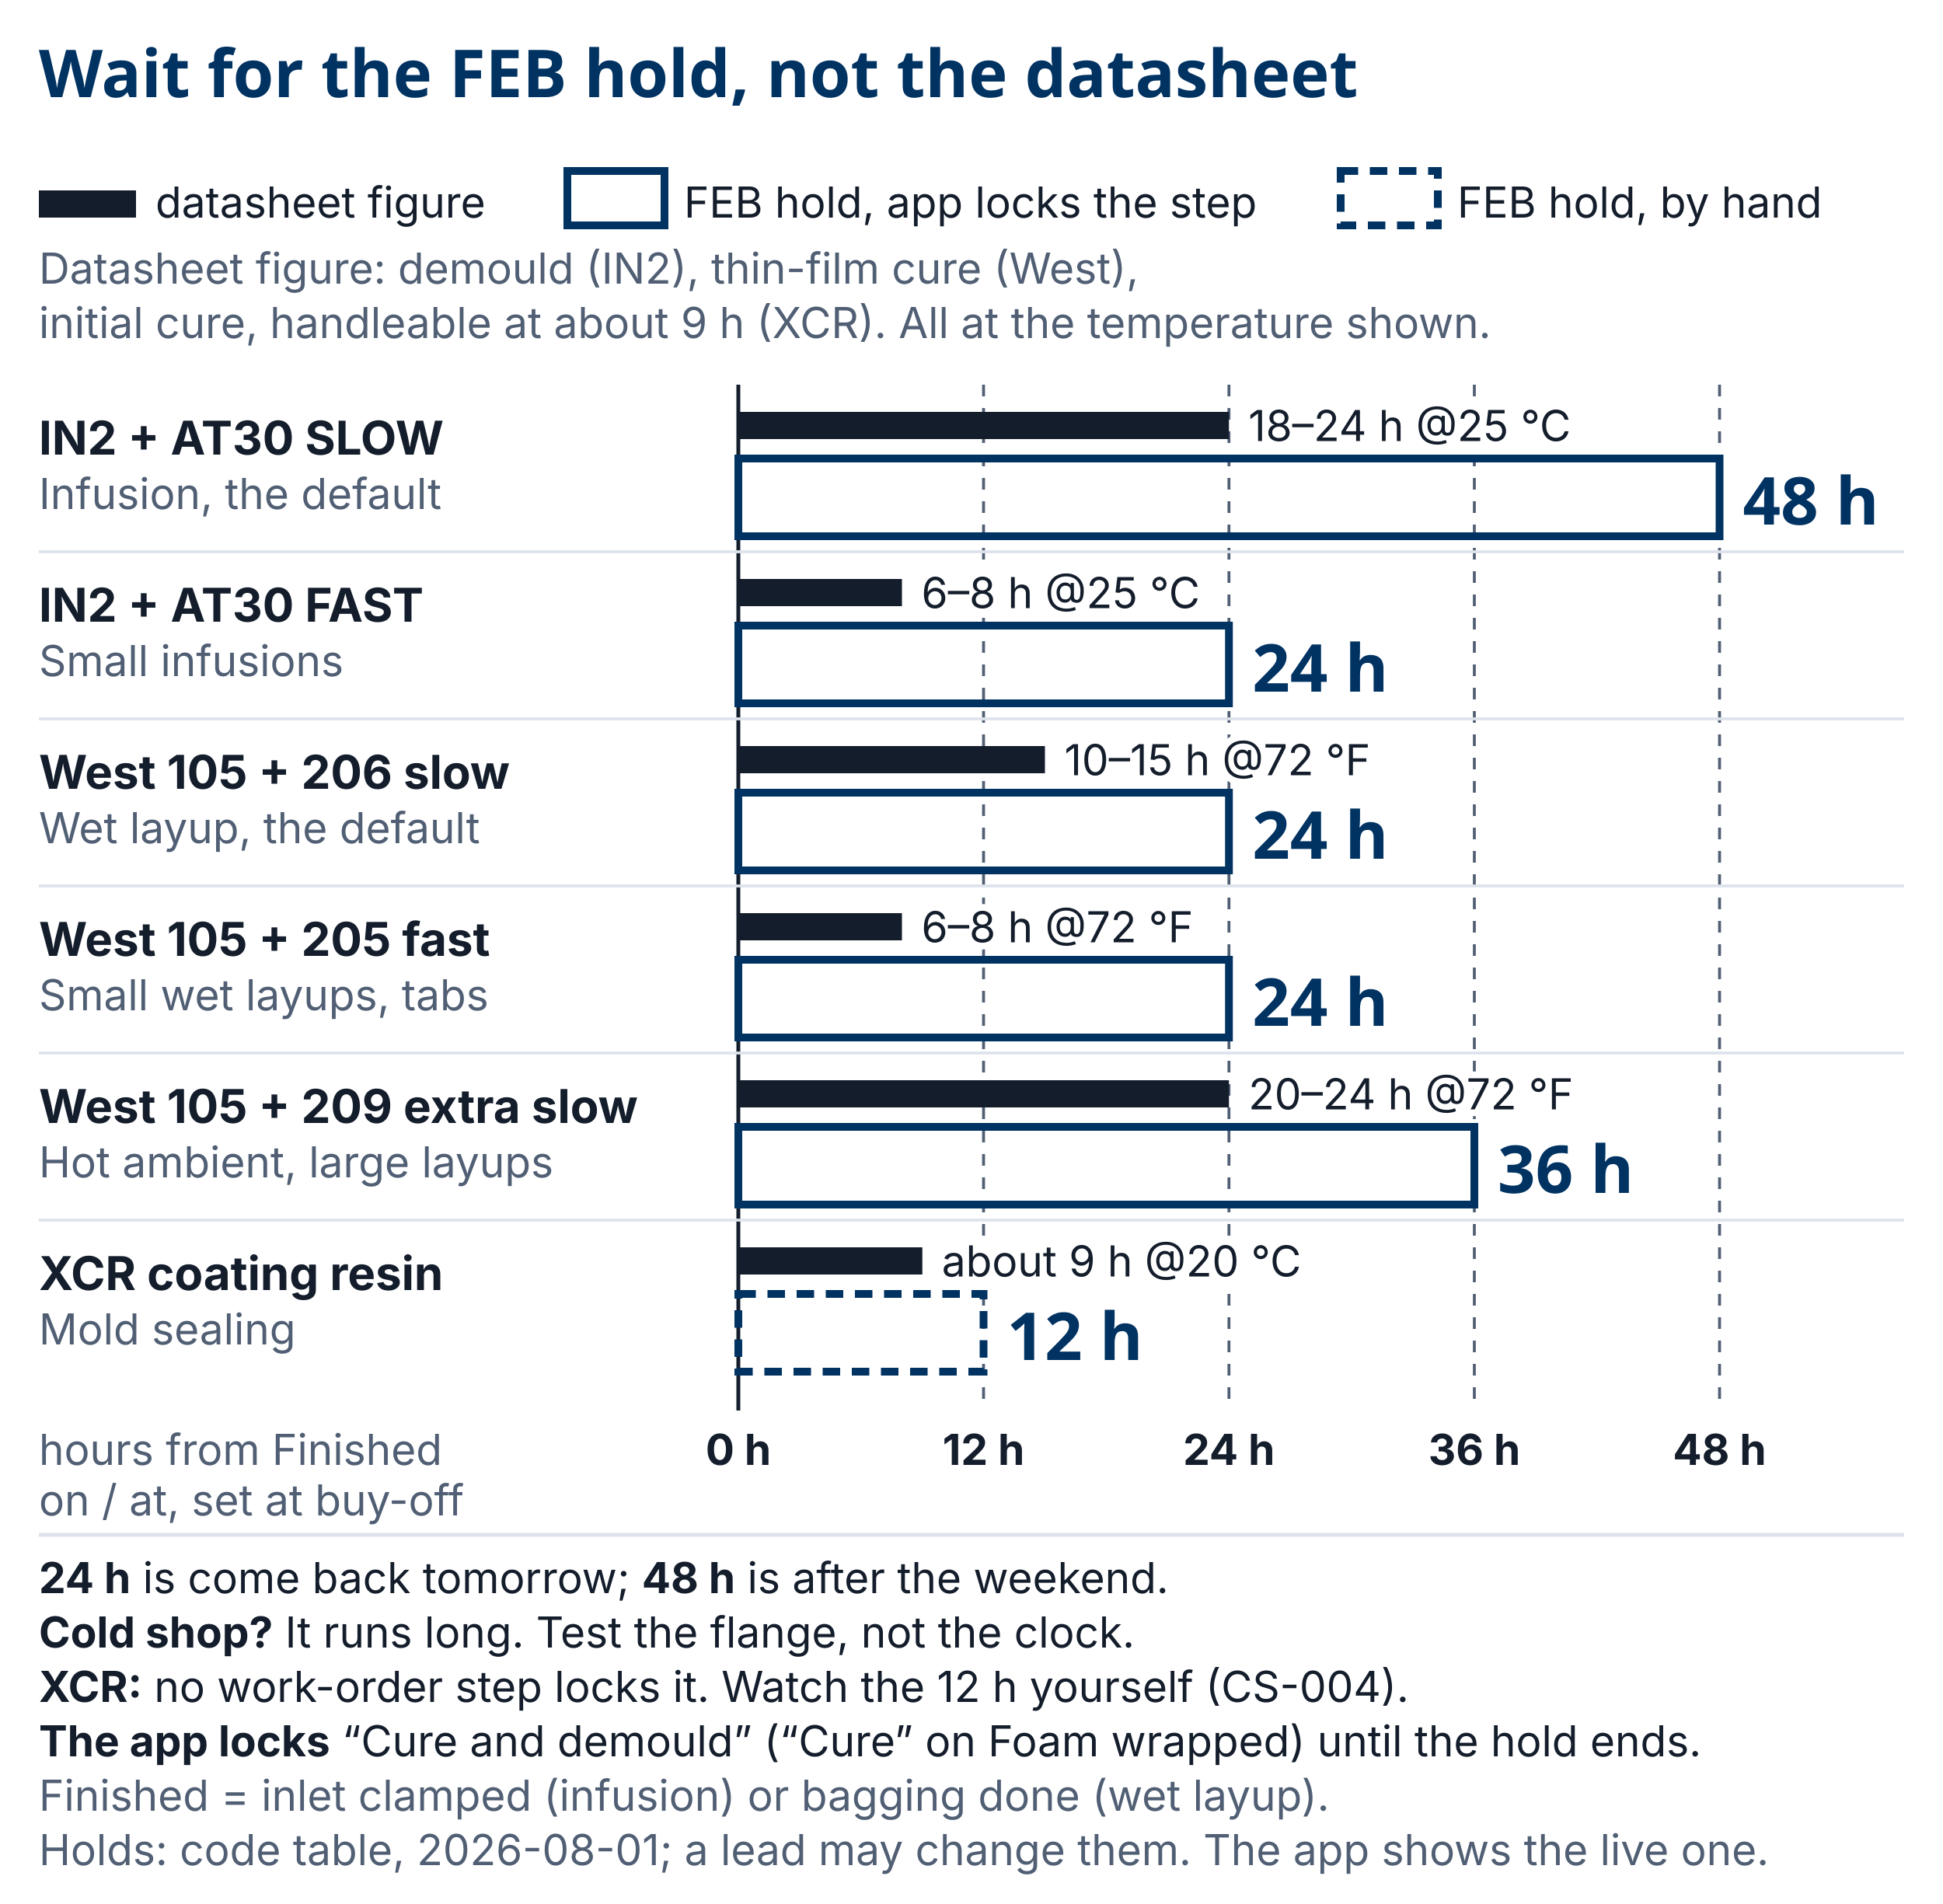
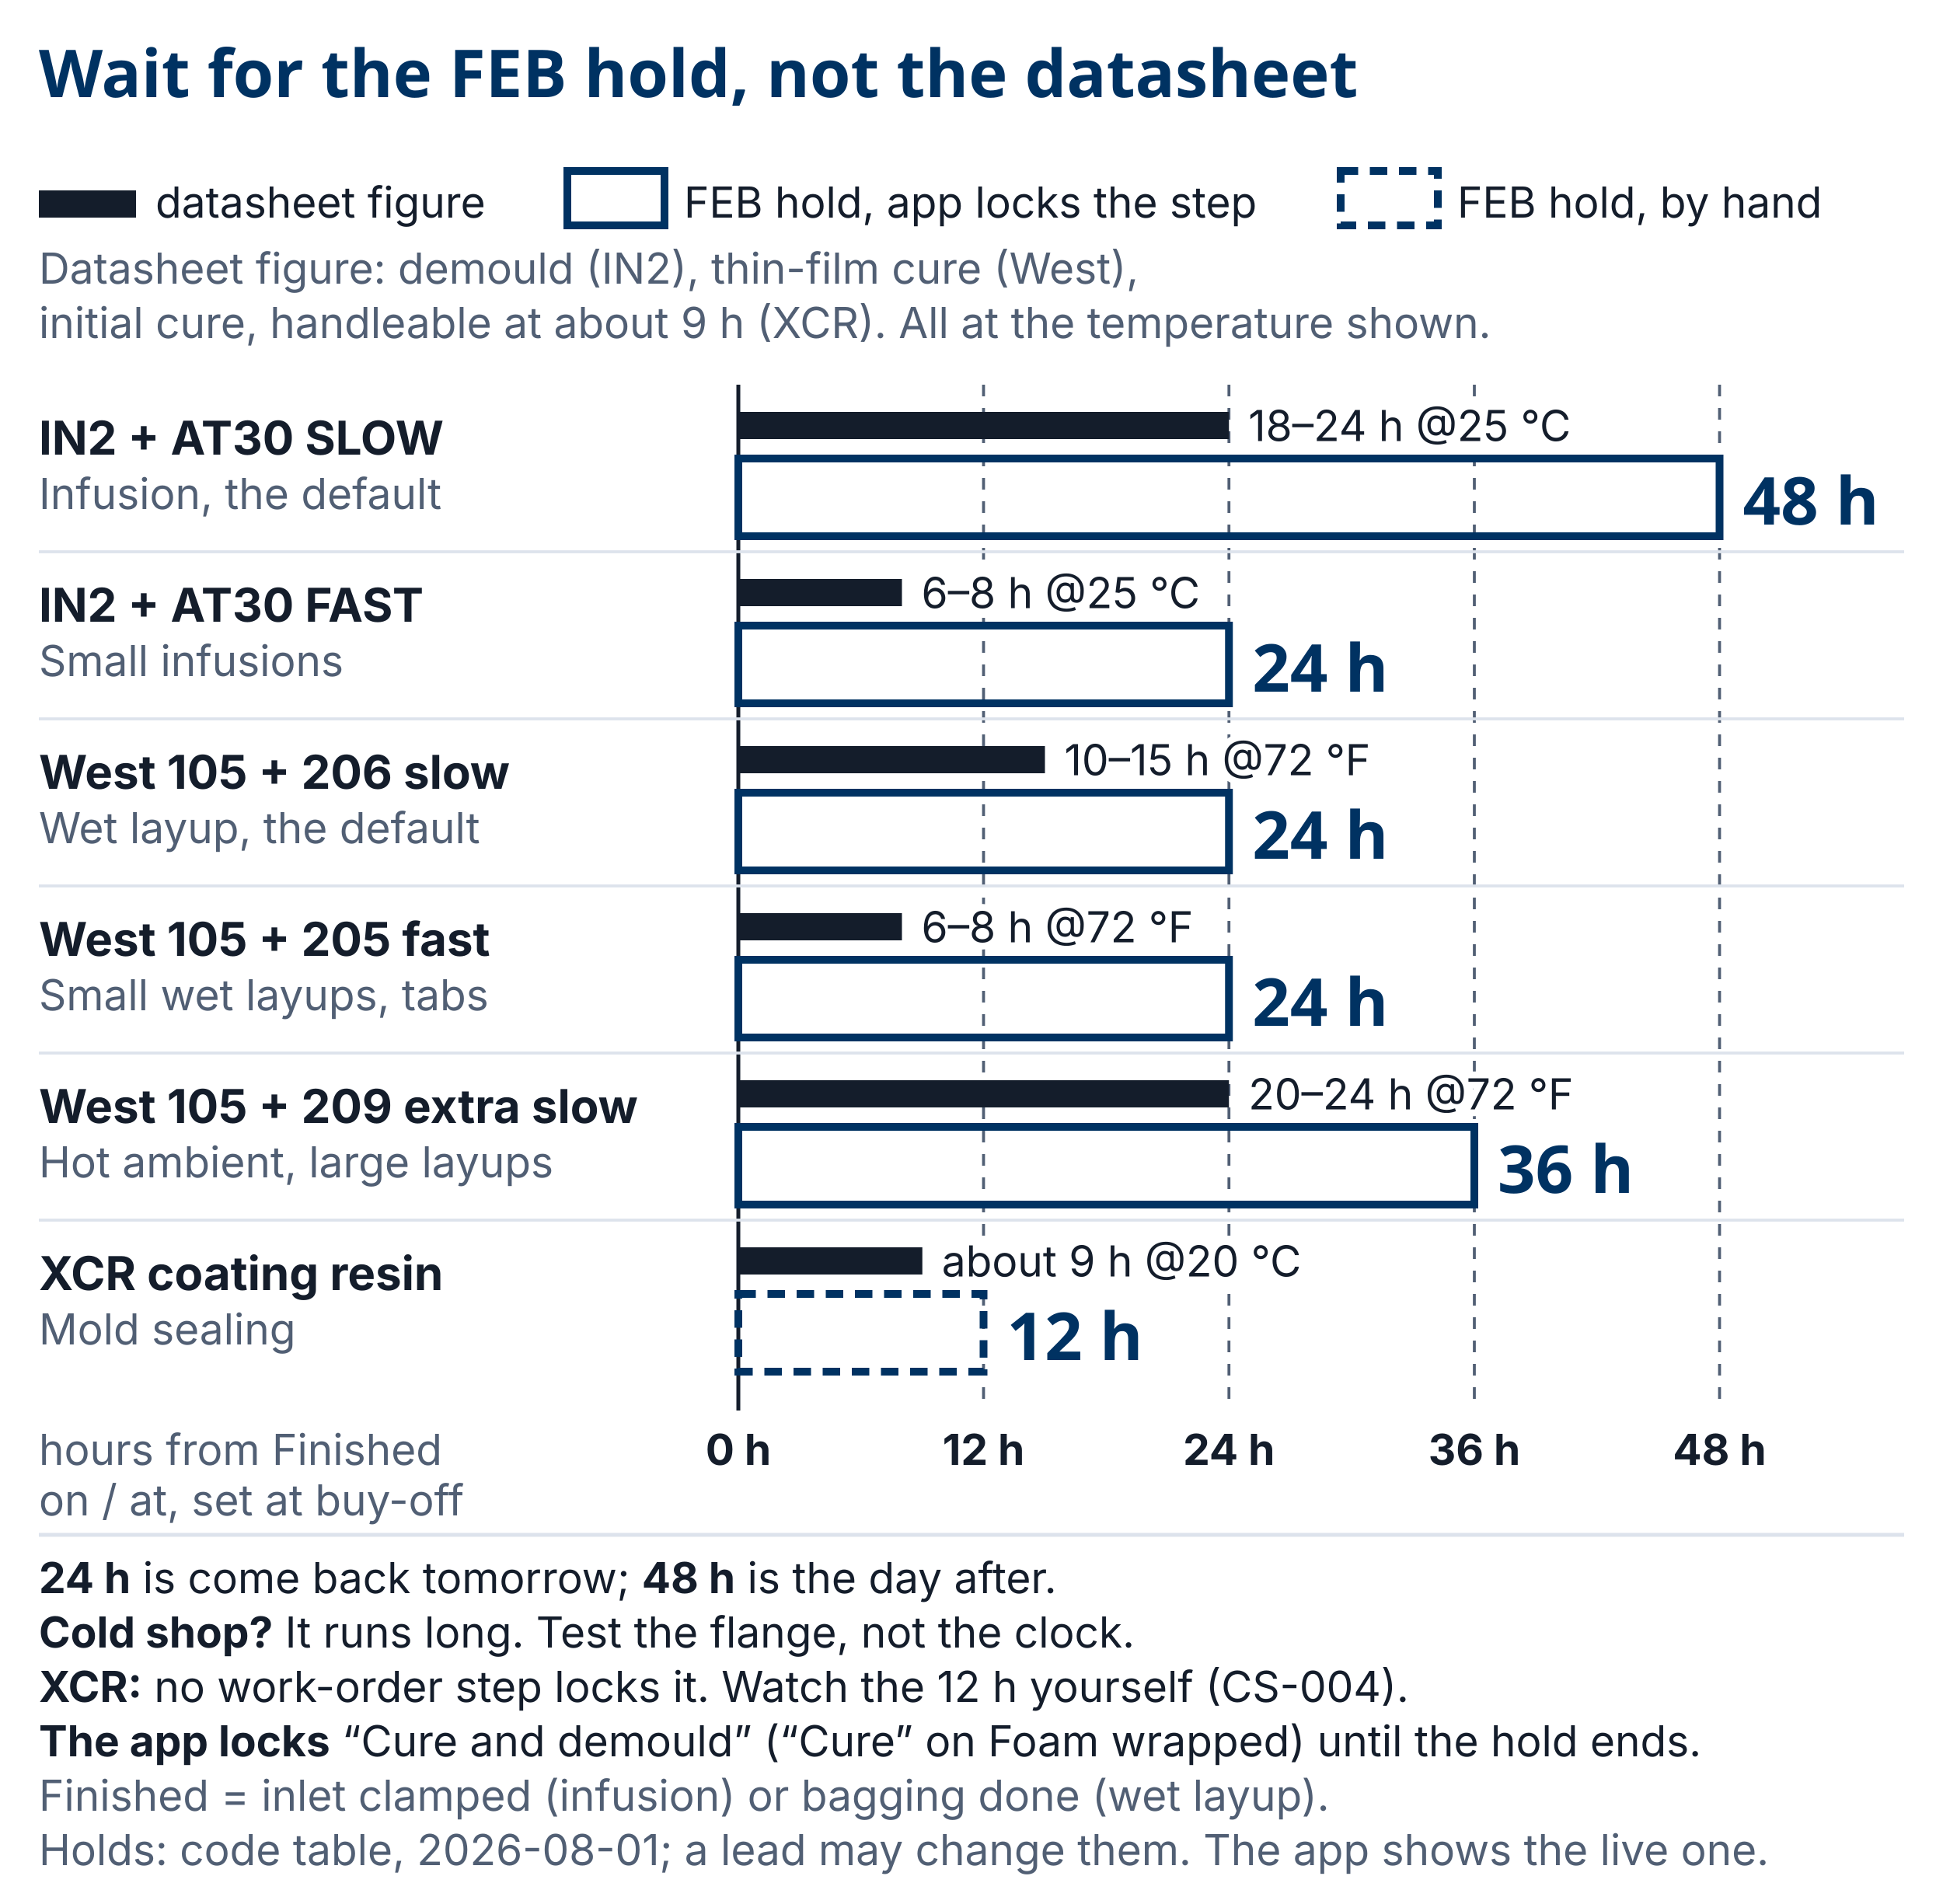
<svg xmlns="http://www.w3.org/2000/svg" viewBox="0 0 1000 980" font-family="Inter">
  <rect width="1000" height="980" fill="#ffffff" />
  <text x="20" y="50" font-family="Saira" font-size="34" font-weight="600" fill="#003262">Wait for the FEB hold, not the datasheet</text>
  <rect x="20" y="98" width="50" height="14" fill="#141d2b" />
  <text x="80" y="112" font-size="22" fill="#141d2b">datasheet figure</text>
  <rect x="292" y="88" width="50" height="28" fill="#ffffff" stroke="#003262" stroke-width="4" />
  <text x="352" y="112" font-size="22" fill="#141d2b">FEB hold, app locks the step</text>
  <rect x="690" y="88" width="50" height="28" fill="#ffffff" stroke="#003262" stroke-width="4" stroke-dasharray="9 6" />
  <text x="750" y="112" font-size="22" fill="#141d2b">FEB hold, by hand</text>
  <text x="20" y="146" font-size="22" fill="#515f74">Datasheet figure: demould (IN2), thin-film cure (West),</text>
  <text x="20" y="174" font-size="22" fill="#515f74">initial cure, handleable at about 9 h (XCR). All at the temperature shown.</text>
  <line x1="380.0" y1="198" x2="380.0" y2="726" stroke="#141d2b" stroke-width="2" />
  <text x="380.0" y="754" text-anchor="middle" font-size="22" font-weight="700" fill="#141d2b">0 h</text>
  <line x1="506.2" y1="198" x2="506.2" y2="726" stroke="#515f74" stroke-width="1.5" stroke-dasharray="6 6" />
  <text x="506.2" y="754" text-anchor="middle" font-size="22" font-weight="700" fill="#141d2b">12 h</text>
  <line x1="632.5" y1="198" x2="632.5" y2="726" stroke="#515f74" stroke-width="1.5" stroke-dasharray="6 6" />
  <text x="632.5" y="754" text-anchor="middle" font-size="22" font-weight="700" fill="#141d2b">24 h</text>
  <line x1="758.8" y1="198" x2="758.8" y2="726" stroke="#515f74" stroke-width="1.5" stroke-dasharray="6 6" />
  <text x="758.8" y="754" text-anchor="middle" font-size="22" font-weight="700" fill="#141d2b">36 h</text>
  <line x1="885.0" y1="198" x2="885.0" y2="726" stroke="#515f74" stroke-width="1.5" stroke-dasharray="6 6" />
  <text x="885.0" y="754" text-anchor="middle" font-size="22" font-weight="700" fill="#141d2b">48 h</text>
  <text x="20" y="754" font-size="22" fill="#515f74">hours from Finished</text>
  <text x="20" y="780" font-size="22" fill="#515f74">on / at, set at buy-off</text>
  <text x="20" y="234" font-size="24" font-weight="700" fill="#141d2b">IN2 + AT30 SLOW</text>
  <text x="20" y="262" font-size="22" fill="#515f74">Infusion, the default</text>
  <rect x="380" y="212" width="252.5" height="14" fill="#141d2b" />
  <text x="642.5" y="227" font-size="22" fill="#141d2b" stroke="#ffffff" stroke-width="7" stroke-linejoin="round" paint-order="stroke">18–24 h @25 °C</text>
  <rect x="380" y="236" width="505.0" height="40" fill="#ffffff" fill-opacity="0" stroke="#003262" stroke-width="4" />
  <text x="897.0" y="270" font-family="Saira" font-size="34" font-weight="700" fill="#003262">48 h</text>
  <line x1="20" y1="284" x2="980" y2="284" stroke="#dde3ec" stroke-width="1.5" />
  <text x="20" y="320" font-size="24" font-weight="700" fill="#141d2b">IN2 + AT30 FAST</text>
  <text x="20" y="348" font-size="22" fill="#515f74">Small infusions</text>
  <rect x="380" y="298" width="84.2" height="14" fill="#141d2b" />
  <text x="474.2" y="313" font-size="22" fill="#141d2b" stroke="#ffffff" stroke-width="7" stroke-linejoin="round" paint-order="stroke">6–8 h @25 °C</text>
  <rect x="380" y="322" width="252.5" height="40" fill="#ffffff" fill-opacity="0" stroke="#003262" stroke-width="4" />
  <text x="644.5" y="356" font-family="Saira" font-size="34" font-weight="700" fill="#003262">24 h</text>
  <line x1="20" y1="370" x2="980" y2="370" stroke="#dde3ec" stroke-width="1.5" />
  <text x="20" y="406" font-size="24" font-weight="700" fill="#141d2b">West 105 + 206 slow</text>
  <text x="20" y="434" font-size="22" fill="#515f74">Wet layup, the default</text>
  <rect x="380" y="384" width="157.8" height="14" fill="#141d2b" />
  <text x="547.8" y="399" font-size="22" fill="#141d2b" stroke="#ffffff" stroke-width="7" stroke-linejoin="round" paint-order="stroke">10–15 h @72 °F</text>
  <rect x="380" y="408" width="252.5" height="40" fill="#ffffff" fill-opacity="0" stroke="#003262" stroke-width="4" />
  <text x="644.5" y="442" font-family="Saira" font-size="34" font-weight="700" fill="#003262">24 h</text>
  <line x1="20" y1="456" x2="980" y2="456" stroke="#dde3ec" stroke-width="1.5" />
  <text x="20" y="492" font-size="24" font-weight="700" fill="#141d2b">West 105 + 205 fast</text>
  <text x="20" y="520" font-size="22" fill="#515f74">Small wet layups, tabs</text>
  <rect x="380" y="470" width="84.2" height="14" fill="#141d2b" />
  <text x="474.2" y="485" font-size="22" fill="#141d2b" stroke="#ffffff" stroke-width="7" stroke-linejoin="round" paint-order="stroke">6–8 h @72 °F</text>
  <rect x="380" y="494" width="252.5" height="40" fill="#ffffff" fill-opacity="0" stroke="#003262" stroke-width="4" />
  <text x="644.5" y="528" font-family="Saira" font-size="34" font-weight="700" fill="#003262">24 h</text>
  <line x1="20" y1="542" x2="980" y2="542" stroke="#dde3ec" stroke-width="1.5" />
  <text x="20" y="578" font-size="24" font-weight="700" fill="#141d2b">West 105 + 209 extra slow</text>
  <text x="20" y="606" font-size="22" fill="#515f74">Hot ambient, large layups</text>
  <rect x="380" y="556" width="252.5" height="14" fill="#141d2b" />
  <text x="642.5" y="571" font-size="22" fill="#141d2b" stroke="#ffffff" stroke-width="7" stroke-linejoin="round" paint-order="stroke">20–24 h @72 °F</text>
  <rect x="380" y="580" width="378.8" height="40" fill="#ffffff" fill-opacity="0" stroke="#003262" stroke-width="4" />
  <text x="770.8" y="614" font-family="Saira" font-size="34" font-weight="700" fill="#003262">36 h</text>
  <line x1="20" y1="628" x2="980" y2="628" stroke="#dde3ec" stroke-width="1.5" />
  <text x="20" y="664" font-size="24" font-weight="700" fill="#141d2b">XCR coating resin</text>
  <text x="20" y="692" font-size="22" fill="#515f74">Mold sealing</text>
  <rect x="380" y="642" width="94.7" height="14" fill="#141d2b" />
  <text x="484.7" y="657" font-size="22" fill="#141d2b" stroke="#ffffff" stroke-width="7" stroke-linejoin="round" paint-order="stroke">about 9 h @20 °C</text>
  <rect x="380" y="666" width="126.2" height="40" fill="#ffffff" fill-opacity="0" stroke="#003262" stroke-width="4" stroke-dasharray="9 6" />
  <text x="518.2" y="700" font-family="Saira" font-size="34" font-weight="700" fill="#003262">12 h</text>
  <line x1="20" y1="790" x2="980" y2="790" stroke="#dde3ec" stroke-width="2" />
  <text x="20" y="820" font-size="22" fill="#141d2b">
-     <tspan font-weight="700">24 h</tspan> is come back tomorrow; <tspan font-weight="700">48 h</tspan> is after the weekend.</text>
+     <tspan font-weight="700">24 h</tspan> is come back tomorrow; <tspan font-weight="700">48 h</tspan> is the day after.</text>
  <text x="20" y="848" font-size="22" fill="#141d2b">
    <tspan font-weight="700">Cold shop?</tspan> It runs long. Test the flange, not the clock.</text>
  <text x="20" y="876" font-size="22" fill="#141d2b">
    <tspan font-weight="700">XCR:</tspan> no work-order step locks it. Watch the 12 h yourself (CS-004).</text>
  <text x="20" y="904" font-size="22" fill="#141d2b">
    <tspan font-weight="700">The app locks</tspan> “Cure and demould” (“Cure” on Foam wrapped) until the hold ends.</text>
  <text x="20" y="932" font-size="22" fill="#515f74">Finished = inlet clamped (infusion) or bagging done (wet layup).</text>
  <text x="20" y="960" font-size="22" fill="#515f74">Holds: code table, 2026-08-01; a lead may change them. The app shows the live one.</text>
</svg>
